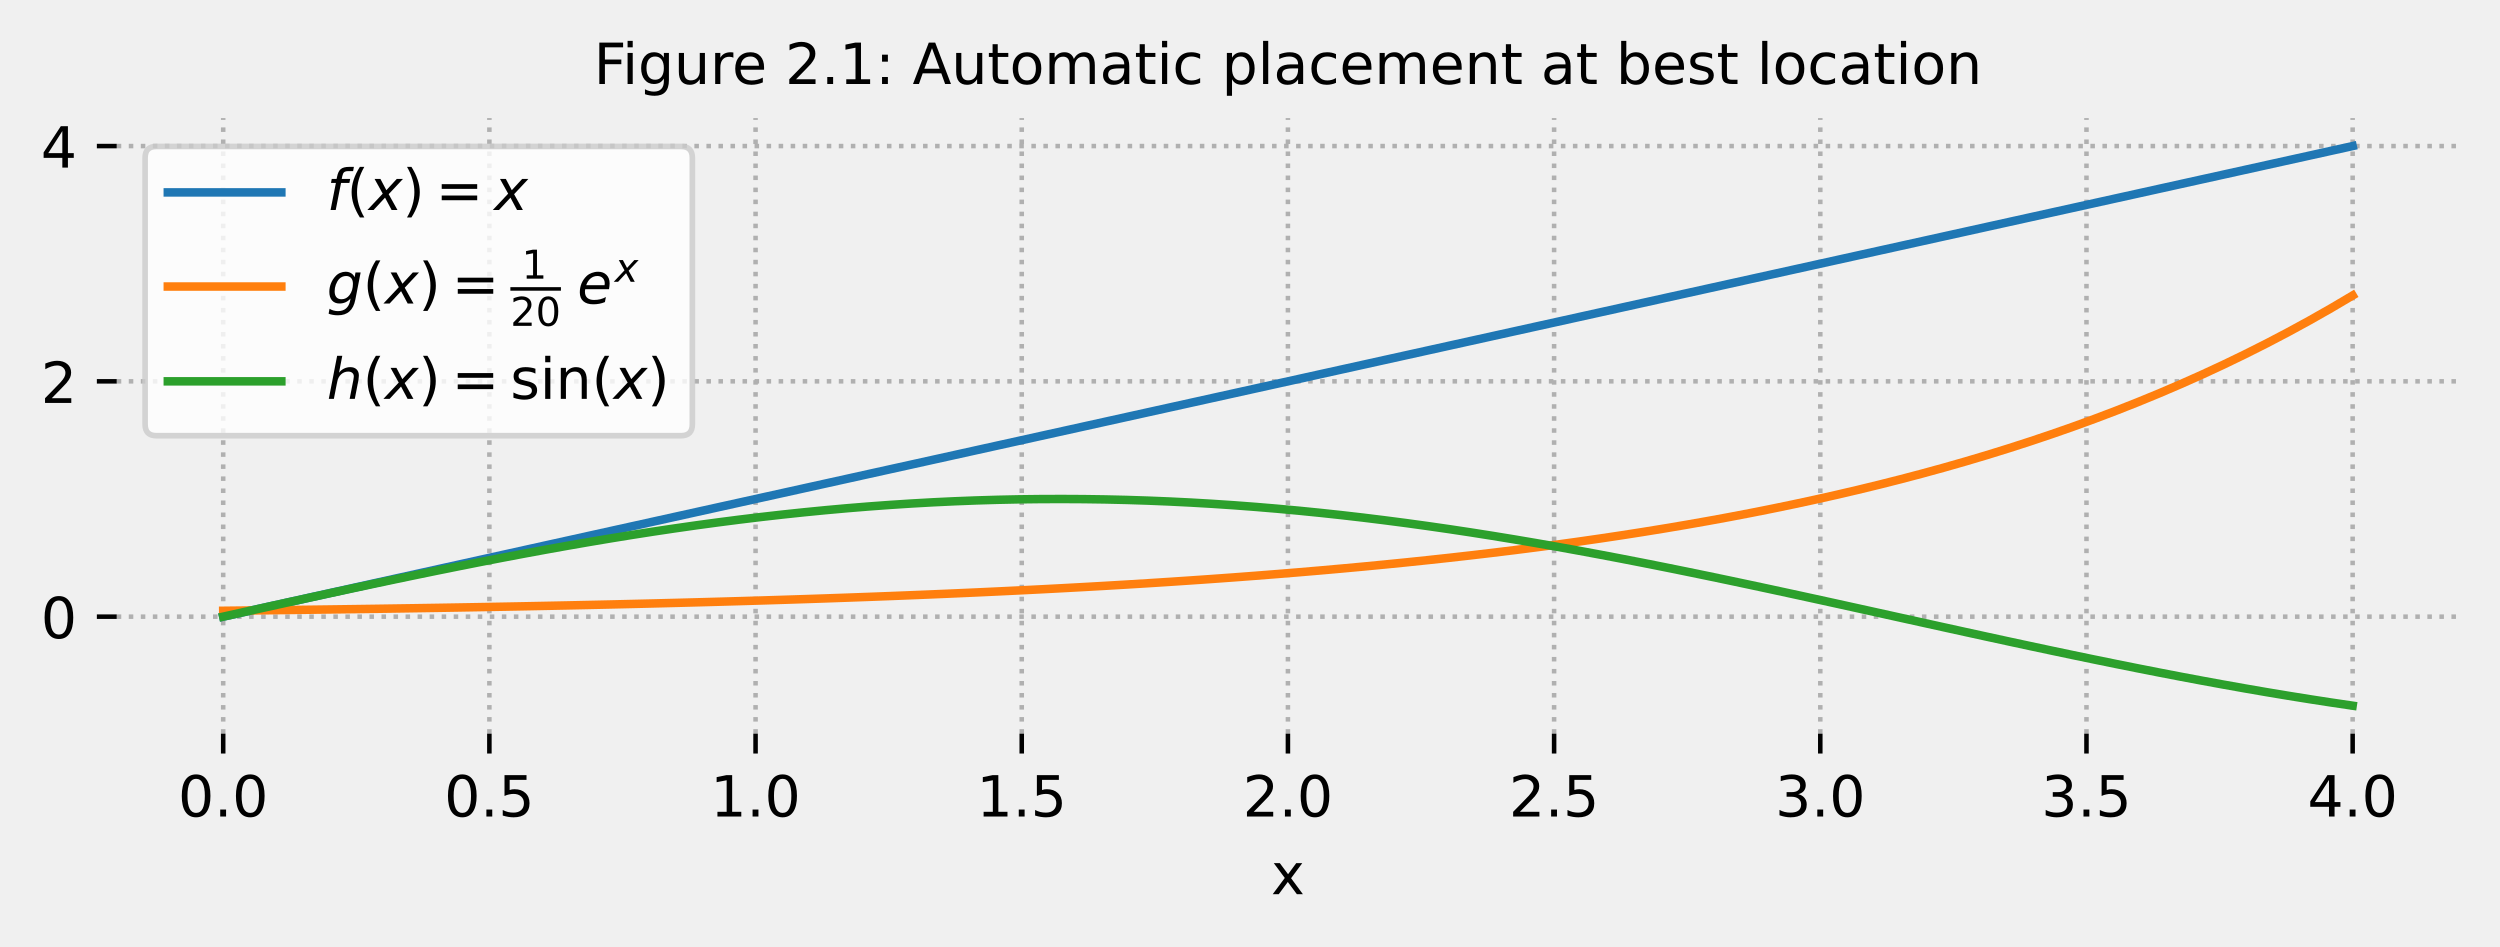
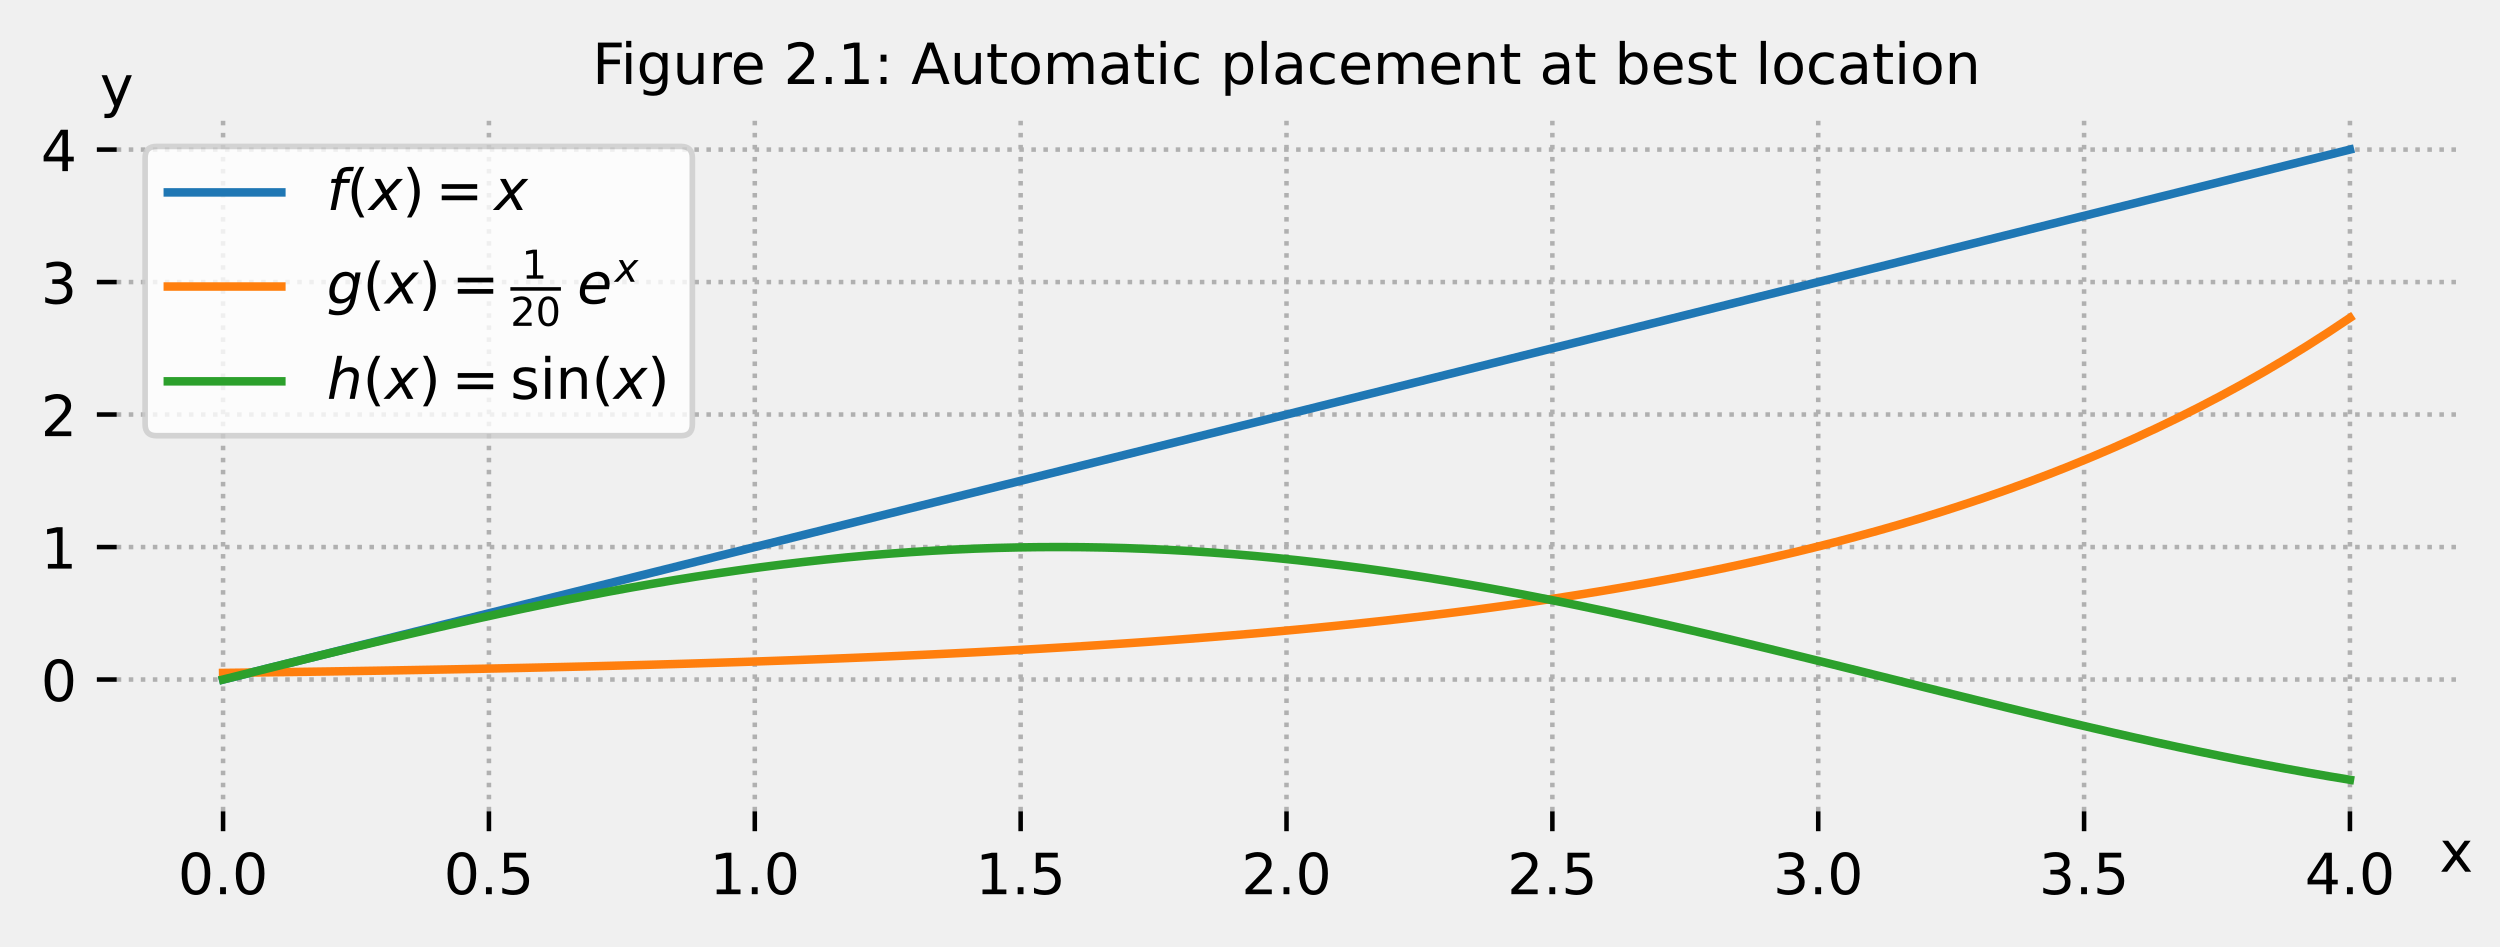
<svg xmlns="http://www.w3.org/2000/svg" xmlns:xlink="http://www.w3.org/1999/xlink" width="440.4pt" height="166.8pt" viewBox="0 0 440.4 166.8" version="1.1">
  <defs>
    <style type="text/css">*{stroke-linejoin: round; stroke-linecap: butt}</style>
  </defs>
  <g id="figure_1">
    <g id="patch_1">
      <path d="M 0 166.8  L 440.4 166.8  L 440.4 0  L 0 0  L 0 166.8  z " style="fill: none" />
    </g>
    <g id="axes_1">
      <g id="patch_2">
-         <path d="M 20.562 129.243  L 433.2 129.243  L 433.2 20.798  L 20.562 20.798  L 20.562 129.243  z " style="fill: none" />
+         <path d="M 20.562 142.921  L 432.7 142.921  L 432.7 20.798  L 20.562 20.798  L 20.562 142.921  z " style="fill: none" />
      </g>
      <g id="matplotlib.axis_1">
        <g id="xtick_1">
          <g id="line2d_1">
-             <path d="M 39.319 129.243  L 39.319 20.798  " clip-path="url(#pf565772fd4)" style="fill: none; stroke-dasharray: 0.8,1.32; stroke-dashoffset: 0; stroke: #b0b0b0; stroke-width: 0.8" />
+             <path d="M 39.296 142.921  L 39.296 20.798  " clip-path="url(#p6d0eeebe7b)" style="fill: none; stroke-dasharray: 0.8,1.32; stroke-dashoffset: 0; stroke: #b0b0b0; stroke-width: 0.8" />
          </g>
          <g id="line2d_2">
            <defs>
-               <path id="mf1ad1babe9" d="M 0 0  L 0 3.5  " style="stroke: #000000; stroke-width: 0.8" />
+               <path id="m2ac1b4bf46" d="M 0 0  L 0 3.5  " style="stroke: #000000; stroke-width: 0.8" />
            </defs>
            <g>
-               <use xlink:href="#mf1ad1babe9" x="39.319" y="129.243" style="stroke: #000000; stroke-width: 0.8" />
+               <use xlink:href="#m2ac1b4bf46" x="39.296" y="142.921" style="stroke: #000000; stroke-width: 0.8" />
            </g>
          </g>
          <g id="text_1">
-             <text style="font-size: 10px; font-family: 'DejaVu Sans', 'Bitstream Vera Sans', 'Computer Modern Sans Serif', 'Lucida Grande', 'Verdana', 'Geneva', 'Lucid', 'Arial', 'Helvetica', 'Avant Garde', sans-serif; text-anchor: middle" x="39.319" y="143.842" transform="rotate(-0 39.31873 143.8417)">0.0</text>
+             <text style="font-size: 10px; font-family: 'DejaVu Sans', 'Bitstream Vera Sans', 'Computer Modern Sans Serif', 'Lucida Grande', 'Verdana', 'Geneva', 'Lucid', 'Arial', 'Helvetica', 'Avant Garde', sans-serif; text-anchor: middle" x="39.296" y="157.52" transform="rotate(-0 39.296 157.5198)">0.0</text>
          </g>
        </g>
        <g id="xtick_2">
          <g id="line2d_3">
-             <path d="M 86.209 129.243  L 86.209 20.798  " clip-path="url(#pf565772fd4)" style="fill: none; stroke-dasharray: 0.8,1.32; stroke-dashoffset: 0; stroke: #b0b0b0; stroke-width: 0.8" />
+             <path d="M 86.13 142.921  L 86.13 20.798  " clip-path="url(#p6d0eeebe7b)" style="fill: none; stroke-dasharray: 0.8,1.32; stroke-dashoffset: 0; stroke: #b0b0b0; stroke-width: 0.8" />
          </g>
          <g id="line2d_4">
            <g>
-               <use xlink:href="#mf1ad1babe9" x="86.209" y="129.243" style="stroke: #000000; stroke-width: 0.8" />
+               <use xlink:href="#m2ac1b4bf46" x="86.13" y="142.921" style="stroke: #000000; stroke-width: 0.8" />
            </g>
          </g>
          <g id="text_2">
-             <text style="font-size: 10px; font-family: 'DejaVu Sans', 'Bitstream Vera Sans', 'Computer Modern Sans Serif', 'Lucida Grande', 'Verdana', 'Geneva', 'Lucid', 'Arial', 'Helvetica', 'Avant Garde', sans-serif; text-anchor: middle" x="86.209" y="143.842" transform="rotate(-0 86.2093 143.8417)">0.5</text>
+             <text style="font-size: 10px; font-family: 'DejaVu Sans', 'Bitstream Vera Sans', 'Computer Modern Sans Serif', 'Lucida Grande', 'Verdana', 'Geneva', 'Lucid', 'Arial', 'Helvetica', 'Avant Garde', sans-serif; text-anchor: middle" x="86.13" y="157.52" transform="rotate(-0 86.12975 157.5198)">0.5</text>
          </g>
        </g>
        <g id="xtick_3">
          <g id="line2d_5">
-             <path d="M 133.1 129.243  L 133.1 20.798  " clip-path="url(#pf565772fd4)" style="fill: none; stroke-dasharray: 0.8,1.32; stroke-dashoffset: 0; stroke: #b0b0b0; stroke-width: 0.8" />
+             <path d="M 132.964 142.921  L 132.964 20.798  " clip-path="url(#p6d0eeebe7b)" style="fill: none; stroke-dasharray: 0.8,1.32; stroke-dashoffset: 0; stroke: #b0b0b0; stroke-width: 0.8" />
          </g>
          <g id="line2d_6">
            <g>
-               <use xlink:href="#mf1ad1babe9" x="133.1" y="129.243" style="stroke: #000000; stroke-width: 0.8" />
+               <use xlink:href="#m2ac1b4bf46" x="132.964" y="142.921" style="stroke: #000000; stroke-width: 0.8" />
            </g>
          </g>
          <g id="text_3">
-             <text style="font-size: 10px; font-family: 'DejaVu Sans', 'Bitstream Vera Sans', 'Computer Modern Sans Serif', 'Lucida Grande', 'Verdana', 'Geneva', 'Lucid', 'Arial', 'Helvetica', 'Avant Garde', sans-serif; text-anchor: middle" x="133.1" y="143.842" transform="rotate(-0 133.0999 143.8417)">1.0</text>
+             <text style="font-size: 10px; font-family: 'DejaVu Sans', 'Bitstream Vera Sans', 'Computer Modern Sans Serif', 'Lucida Grande', 'Verdana', 'Geneva', 'Lucid', 'Arial', 'Helvetica', 'Avant Garde', sans-serif; text-anchor: middle" x="132.964" y="157.52" transform="rotate(-0 132.9635 157.5198)">1.0</text>
          </g>
        </g>
        <g id="xtick_4">
          <g id="line2d_7">
-             <path d="M 179.99 129.243  L 179.99 20.798  " clip-path="url(#pf565772fd4)" style="fill: none; stroke-dasharray: 0.8,1.32; stroke-dashoffset: 0; stroke: #b0b0b0; stroke-width: 0.8" />
+             <path d="M 179.797 142.921  L 179.797 20.798  " clip-path="url(#p6d0eeebe7b)" style="fill: none; stroke-dasharray: 0.8,1.32; stroke-dashoffset: 0; stroke: #b0b0b0; stroke-width: 0.8" />
          </g>
          <g id="line2d_8">
            <g>
-               <use xlink:href="#mf1ad1babe9" x="179.99" y="129.243" style="stroke: #000000; stroke-width: 0.8" />
+               <use xlink:href="#m2ac1b4bf46" x="179.797" y="142.921" style="stroke: #000000; stroke-width: 0.8" />
            </g>
          </g>
          <g id="text_4">
-             <text style="font-size: 10px; font-family: 'DejaVu Sans', 'Bitstream Vera Sans', 'Computer Modern Sans Serif', 'Lucida Grande', 'Verdana', 'Geneva', 'Lucid', 'Arial', 'Helvetica', 'Avant Garde', sans-serif; text-anchor: middle" x="179.99" y="143.842" transform="rotate(-0 179.9904 143.8417)">1.5</text>
+             <text style="font-size: 10px; font-family: 'DejaVu Sans', 'Bitstream Vera Sans', 'Computer Modern Sans Serif', 'Lucida Grande', 'Verdana', 'Geneva', 'Lucid', 'Arial', 'Helvetica', 'Avant Garde', sans-serif; text-anchor: middle" x="179.797" y="157.52" transform="rotate(-0 179.7973 157.5198)">1.5</text>
          </g>
        </g>
        <g id="xtick_5">
          <g id="line2d_9">
-             <path d="M 226.881 129.243  L 226.881 20.798  " clip-path="url(#pf565772fd4)" style="fill: none; stroke-dasharray: 0.8,1.32; stroke-dashoffset: 0; stroke: #b0b0b0; stroke-width: 0.8" />
+             <path d="M 226.631 142.921  L 226.631 20.798  " clip-path="url(#p6d0eeebe7b)" style="fill: none; stroke-dasharray: 0.8,1.32; stroke-dashoffset: 0; stroke: #b0b0b0; stroke-width: 0.8" />
          </g>
          <g id="line2d_10">
            <g>
-               <use xlink:href="#mf1ad1babe9" x="226.881" y="129.243" style="stroke: #000000; stroke-width: 0.8" />
+               <use xlink:href="#m2ac1b4bf46" x="226.631" y="142.921" style="stroke: #000000; stroke-width: 0.8" />
            </g>
          </g>
          <g id="text_5">
-             <text style="font-size: 10px; font-family: 'DejaVu Sans', 'Bitstream Vera Sans', 'Computer Modern Sans Serif', 'Lucida Grande', 'Verdana', 'Geneva', 'Lucid', 'Arial', 'Helvetica', 'Avant Garde', sans-serif; text-anchor: middle" x="226.881" y="143.842" transform="rotate(-0 226.881 143.8417)">2.0</text>
+             <text style="font-size: 10px; font-family: 'DejaVu Sans', 'Bitstream Vera Sans', 'Computer Modern Sans Serif', 'Lucida Grande', 'Verdana', 'Geneva', 'Lucid', 'Arial', 'Helvetica', 'Avant Garde', sans-serif; text-anchor: middle" x="226.631" y="157.52" transform="rotate(-0 226.631 157.5198)">2.0</text>
          </g>
        </g>
        <g id="xtick_6">
          <g id="line2d_11">
-             <path d="M 273.772 129.243  L 273.772 20.798  " clip-path="url(#pf565772fd4)" style="fill: none; stroke-dasharray: 0.8,1.32; stroke-dashoffset: 0; stroke: #b0b0b0; stroke-width: 0.8" />
+             <path d="M 273.465 142.921  L 273.465 20.798  " clip-path="url(#p6d0eeebe7b)" style="fill: none; stroke-dasharray: 0.8,1.32; stroke-dashoffset: 0; stroke: #b0b0b0; stroke-width: 0.8" />
          </g>
          <g id="line2d_12">
            <g>
-               <use xlink:href="#mf1ad1babe9" x="273.772" y="129.243" style="stroke: #000000; stroke-width: 0.8" />
+               <use xlink:href="#m2ac1b4bf46" x="273.465" y="142.921" style="stroke: #000000; stroke-width: 0.8" />
            </g>
          </g>
          <g id="text_6">
-             <text style="font-size: 10px; font-family: 'DejaVu Sans', 'Bitstream Vera Sans', 'Computer Modern Sans Serif', 'Lucida Grande', 'Verdana', 'Geneva', 'Lucid', 'Arial', 'Helvetica', 'Avant Garde', sans-serif; text-anchor: middle" x="273.772" y="143.842" transform="rotate(-0 273.7716 143.8417)">2.5</text>
+             <text style="font-size: 10px; font-family: 'DejaVu Sans', 'Bitstream Vera Sans', 'Computer Modern Sans Serif', 'Lucida Grande', 'Verdana', 'Geneva', 'Lucid', 'Arial', 'Helvetica', 'Avant Garde', sans-serif; text-anchor: middle" x="273.465" y="157.52" transform="rotate(-0 273.4648 157.5198)">2.5</text>
          </g>
        </g>
        <g id="xtick_7">
          <g id="line2d_13">
-             <path d="M 320.662 129.243  L 320.662 20.798  " clip-path="url(#pf565772fd4)" style="fill: none; stroke-dasharray: 0.8,1.32; stroke-dashoffset: 0; stroke: #b0b0b0; stroke-width: 0.8" />
+             <path d="M 320.299 142.921  L 320.299 20.798  " clip-path="url(#p6d0eeebe7b)" style="fill: none; stroke-dasharray: 0.8,1.32; stroke-dashoffset: 0; stroke: #b0b0b0; stroke-width: 0.8" />
          </g>
          <g id="line2d_14">
            <g>
-               <use xlink:href="#mf1ad1babe9" x="320.662" y="129.243" style="stroke: #000000; stroke-width: 0.8" />
+               <use xlink:href="#m2ac1b4bf46" x="320.299" y="142.921" style="stroke: #000000; stroke-width: 0.8" />
            </g>
          </g>
          <g id="text_7">
-             <text style="font-size: 10px; font-family: 'DejaVu Sans', 'Bitstream Vera Sans', 'Computer Modern Sans Serif', 'Lucida Grande', 'Verdana', 'Geneva', 'Lucid', 'Arial', 'Helvetica', 'Avant Garde', sans-serif; text-anchor: middle" x="320.662" y="143.842" transform="rotate(-0 320.6622 143.8417)">3.0</text>
+             <text style="font-size: 10px; font-family: 'DejaVu Sans', 'Bitstream Vera Sans', 'Computer Modern Sans Serif', 'Lucida Grande', 'Verdana', 'Geneva', 'Lucid', 'Arial', 'Helvetica', 'Avant Garde', sans-serif; text-anchor: middle" x="320.299" y="157.52" transform="rotate(-0 320.2985 157.5198)">3.0</text>
          </g>
        </g>
        <g id="xtick_8">
          <g id="line2d_15">
-             <path d="M 367.553 129.243  L 367.553 20.798  " clip-path="url(#pf565772fd4)" style="fill: none; stroke-dasharray: 0.8,1.32; stroke-dashoffset: 0; stroke: #b0b0b0; stroke-width: 0.8" />
+             <path d="M 367.132 142.921  L 367.132 20.798  " clip-path="url(#p6d0eeebe7b)" style="fill: none; stroke-dasharray: 0.8,1.32; stroke-dashoffset: 0; stroke: #b0b0b0; stroke-width: 0.8" />
          </g>
          <g id="line2d_16">
            <g>
-               <use xlink:href="#mf1ad1babe9" x="367.553" y="129.243" style="stroke: #000000; stroke-width: 0.8" />
+               <use xlink:href="#m2ac1b4bf46" x="367.132" y="142.921" style="stroke: #000000; stroke-width: 0.8" />
            </g>
          </g>
          <g id="text_8">
-             <text style="font-size: 10px; font-family: 'DejaVu Sans', 'Bitstream Vera Sans', 'Computer Modern Sans Serif', 'Lucida Grande', 'Verdana', 'Geneva', 'Lucid', 'Arial', 'Helvetica', 'Avant Garde', sans-serif; text-anchor: middle" x="367.553" y="143.842" transform="rotate(-0 367.5527 143.8417)">3.5</text>
+             <text style="font-size: 10px; font-family: 'DejaVu Sans', 'Bitstream Vera Sans', 'Computer Modern Sans Serif', 'Lucida Grande', 'Verdana', 'Geneva', 'Lucid', 'Arial', 'Helvetica', 'Avant Garde', sans-serif; text-anchor: middle" x="367.132" y="157.52" transform="rotate(-0 367.1323 157.5198)">3.5</text>
          </g>
        </g>
        <g id="xtick_9">
          <g id="line2d_17">
-             <path d="M 414.443 129.243  L 414.443 20.798  " clip-path="url(#pf565772fd4)" style="fill: none; stroke-dasharray: 0.8,1.32; stroke-dashoffset: 0; stroke: #b0b0b0; stroke-width: 0.8" />
+             <path d="M 413.966 142.921  L 413.966 20.798  " clip-path="url(#p6d0eeebe7b)" style="fill: none; stroke-dasharray: 0.8,1.32; stroke-dashoffset: 0; stroke: #b0b0b0; stroke-width: 0.8" />
          </g>
          <g id="line2d_18">
            <g>
-               <use xlink:href="#mf1ad1babe9" x="414.443" y="129.243" style="stroke: #000000; stroke-width: 0.8" />
+               <use xlink:href="#m2ac1b4bf46" x="413.966" y="142.921" style="stroke: #000000; stroke-width: 0.8" />
            </g>
          </g>
          <g id="text_9">
-             <text style="font-size: 10px; font-family: 'DejaVu Sans', 'Bitstream Vera Sans', 'Computer Modern Sans Serif', 'Lucida Grande', 'Verdana', 'Geneva', 'Lucid', 'Arial', 'Helvetica', 'Avant Garde', sans-serif; text-anchor: middle" x="414.443" y="143.842" transform="rotate(-0 414.4433 143.8417)">4.0</text>
+             <text style="font-size: 10px; font-family: 'DejaVu Sans', 'Bitstream Vera Sans', 'Computer Modern Sans Serif', 'Lucida Grande', 'Verdana', 'Geneva', 'Lucid', 'Arial', 'Helvetica', 'Avant Garde', sans-serif; text-anchor: middle" x="413.966" y="157.52" transform="rotate(-0 413.966 157.5198)">4.0</text>
          </g>
        </g>
        <g id="text_10">
-           <text style="font-size: 10px; font-family: 'DejaVu Sans', 'Bitstream Vera Sans', 'Computer Modern Sans Serif', 'Lucida Grande', 'Verdana', 'Geneva', 'Lucid', 'Arial', 'Helvetica', 'Avant Garde', sans-serif; text-anchor: middle" x="226.881" y="157.52" transform="rotate(-0 226.881 157.5198)">x</text>
+           <text style="font-size: 10px; font-family: 'DejaVu Sans', 'Bitstream Vera Sans', 'Computer Modern Sans Serif', 'Lucida Grande', 'Verdana', 'Geneva', 'Lucid', 'Arial', 'Helvetica', 'Avant Garde', sans-serif; text-anchor: middle" x="432.7" y="153.573" transform="rotate(-0 432.6995 153.5729)">x</text>
        </g>
      </g>
      <g id="matplotlib.axis_2">
        <g id="ytick_1">
          <g id="line2d_19">
-             <path d="M 20.562 108.629  L 433.2 108.629  " clip-path="url(#pf565772fd4)" style="fill: none; stroke-dasharray: 0.8,1.32; stroke-dashoffset: 0; stroke: #b0b0b0; stroke-width: 0.8" />
+             <path d="M 20.562 119.707  L 432.7 119.707  " clip-path="url(#p6d0eeebe7b)" style="fill: none; stroke-dasharray: 0.8,1.32; stroke-dashoffset: 0; stroke: #b0b0b0; stroke-width: 0.8" />
          </g>
          <g id="line2d_20">
            <defs>
-               <path id="m7a241165d4" d="M 0 0  L -3.5 0  " style="stroke: #000000; stroke-width: 0.8" />
+               <path id="ma2ac7d209b" d="M 0 0  L -3.5 0  " style="stroke: #000000; stroke-width: 0.8" />
            </defs>
            <g>
-               <use xlink:href="#m7a241165d4" x="20.562" y="108.629" style="stroke: #000000; stroke-width: 0.8" />
+               <use xlink:href="#ma2ac7d209b" x="20.562" y="119.707" style="stroke: #000000; stroke-width: 0.8" />
            </g>
          </g>
          <g id="text_11">
-             <text style="font-size: 10px; font-family: 'DejaVu Sans', 'Bitstream Vera Sans', 'Computer Modern Sans Serif', 'Lucida Grande', 'Verdana', 'Geneva', 'Lucid', 'Arial', 'Helvetica', 'Avant Garde', sans-serif; text-anchor: end" x="13.562" y="112.428" transform="rotate(-0 13.5625 112.4282)">0</text>
+             <text style="font-size: 10px; font-family: 'DejaVu Sans', 'Bitstream Vera Sans', 'Computer Modern Sans Serif', 'Lucida Grande', 'Verdana', 'Geneva', 'Lucid', 'Arial', 'Helvetica', 'Avant Garde', sans-serif; text-anchor: end" x="13.562" y="123.506" transform="rotate(-0 13.5625 123.5063)">0</text>
          </g>
        </g>
        <g id="ytick_2">
          <g id="line2d_21">
-             <path d="M 20.562 67.178  L 433.2 67.178  " clip-path="url(#pf565772fd4)" style="fill: none; stroke-dasharray: 0.8,1.32; stroke-dashoffset: 0; stroke: #b0b0b0; stroke-width: 0.8" />
+             <path d="M 20.562 96.368  L 432.7 96.368  " clip-path="url(#p6d0eeebe7b)" style="fill: none; stroke-dasharray: 0.8,1.32; stroke-dashoffset: 0; stroke: #b0b0b0; stroke-width: 0.8" />
          </g>
          <g id="line2d_22">
            <g>
-               <use xlink:href="#m7a241165d4" x="20.562" y="67.178" style="stroke: #000000; stroke-width: 0.8" />
+               <use xlink:href="#ma2ac7d209b" x="20.562" y="96.368" style="stroke: #000000; stroke-width: 0.8" />
            </g>
          </g>
          <g id="text_12">
-             <text style="font-size: 10px; font-family: 'DejaVu Sans', 'Bitstream Vera Sans', 'Computer Modern Sans Serif', 'Lucida Grande', 'Verdana', 'Geneva', 'Lucid', 'Arial', 'Helvetica', 'Avant Garde', sans-serif; text-anchor: end" x="13.562" y="70.978" transform="rotate(-0 13.5625 70.97759)">2</text>
+             <text style="font-size: 10px; font-family: 'DejaVu Sans', 'Bitstream Vera Sans', 'Computer Modern Sans Serif', 'Lucida Grande', 'Verdana', 'Geneva', 'Lucid', 'Arial', 'Helvetica', 'Avant Garde', sans-serif; text-anchor: end" x="13.562" y="100.167" transform="rotate(-0 13.5625 100.1669)">1</text>
          </g>
        </g>
        <g id="ytick_3">
          <g id="line2d_23">
-             <path d="M 20.562 25.728  L 433.2 25.728  " clip-path="url(#pf565772fd4)" style="fill: none; stroke-dasharray: 0.8,1.32; stroke-dashoffset: 0; stroke: #b0b0b0; stroke-width: 0.8" />
+             <path d="M 20.562 73.028  L 432.7 73.028  " clip-path="url(#p6d0eeebe7b)" style="fill: none; stroke-dasharray: 0.8,1.32; stroke-dashoffset: 0; stroke: #b0b0b0; stroke-width: 0.8" />
          </g>
          <g id="line2d_24">
            <g>
-               <use xlink:href="#m7a241165d4" x="20.562" y="25.728" style="stroke: #000000; stroke-width: 0.8" />
+               <use xlink:href="#ma2ac7d209b" x="20.562" y="73.028" style="stroke: #000000; stroke-width: 0.8" />
            </g>
          </g>
          <g id="text_13">
-             <text style="font-size: 10px; font-family: 'DejaVu Sans', 'Bitstream Vera Sans', 'Computer Modern Sans Serif', 'Lucida Grande', 'Verdana', 'Geneva', 'Lucid', 'Arial', 'Helvetica', 'Avant Garde', sans-serif; text-anchor: end" x="13.562" y="29.527" transform="rotate(-0 13.5625 29.52697)">4</text>
-           </g>
-         </g>
-       </g>
-       <g id="line2d_25">
-         <path d="M 39.319 108.629  L 43.108 107.792  L 46.897 106.954  L 50.686 106.117  L 54.475 105.279  L 58.264 104.442  L 62.054 103.605  L 65.843 102.767  L 69.632 101.93  L 73.421 101.093  L 77.21 100.255  L 80.999 99.418  L 84.788 98.58  L 88.578 97.743  L 92.367 96.906  L 96.156 96.068  L 99.945 95.231  L 103.734 94.393  L 107.523 93.556  L 111.312 92.719  L 115.101 91.881  L 118.891 91.044  L 122.68 90.206  L 126.469 89.369  L 130.258 88.532  L 134.047 87.694  L 137.836 86.857  L 141.625 86.02  L 145.415 85.182  L 149.204 84.345  L 152.993 83.507  L 156.782 82.67  L 160.571 81.833  L 164.36 80.995  L 168.149 80.158  L 171.939 79.32  L 175.728 78.483  L 179.517 77.646  L 183.306 76.808  L 187.095 75.971  L 190.884 75.134  L 194.673 74.296  L 198.462 73.459  L 202.252 72.621  L 206.041 71.784  L 209.83 70.947  L 213.619 70.109  L 217.408 69.272  L 221.197 68.434  L 224.986 67.597  L 228.776 66.76  L 232.565 65.922  L 236.354 65.085  L 240.143 64.248  L 243.932 63.41  L 247.721 62.573  L 251.51 61.735  L 255.3 60.898  L 259.089 60.061  L 262.878 59.223  L 266.667 58.386  L 270.456 57.548  L 274.245 56.711  L 278.034 55.874  L 281.823 55.036  L 285.613 54.199  L 289.402 53.361  L 293.191 52.524  L 296.98 51.687  L 300.769 50.849  L 304.558 50.012  L 308.347 49.175  L 312.137 48.337  L 315.926 47.5  L 319.715 46.662  L 323.504 45.825  L 327.293 44.988  L 331.082 44.15  L 334.871 43.313  L 338.661 42.475  L 342.45 41.638  L 346.239 40.801  L 350.028 39.963  L 353.817 39.126  L 357.606 38.289  L 361.395 37.451  L 365.185 36.614  L 368.974 35.776  L 372.763 34.939  L 376.552 34.102  L 380.341 33.264  L 384.13 32.427  L 387.919 31.589  L 391.708 30.752  L 395.498 29.915  L 399.287 29.077  L 403.076 28.24  L 406.865 27.403  L 410.654 26.565  L 414.443 25.728  " clip-path="url(#pf565772fd4)" style="fill: none; stroke: #1f77b4; stroke-width: 1.5; stroke-linecap: square" />
-       </g>
-       <g id="line2d_26">
-         <path d="M 39.319 107.593  L 43.108 107.55  L 46.897 107.506  L 50.686 107.459  L 54.475 107.411  L 58.264 107.361  L 62.054 107.308  L 65.843 107.254  L 69.632 107.197  L 73.421 107.138  L 77.21 107.077  L 80.999 107.013  L 84.788 106.946  L 88.578 106.877  L 92.367 106.805  L 96.156 106.729  L 99.945 106.651  L 103.734 106.569  L 107.523 106.485  L 111.312 106.396  L 115.101 106.304  L 118.891 106.208  L 122.68 106.108  L 126.469 106.004  L 130.258 105.896  L 134.047 105.784  L 137.836 105.666  L 141.625 105.544  L 145.415 105.417  L 149.204 105.284  L 152.993 105.147  L 156.782 105.003  L 160.571 104.853  L 164.36 104.698  L 168.149 104.536  L 171.939 104.367  L 175.728 104.191  L 179.517 104.008  L 183.306 103.818  L 187.095 103.619  L 190.884 103.413  L 194.673 103.198  L 198.462 102.974  L 202.252 102.741  L 206.041 102.498  L 209.83 102.245  L 213.619 101.982  L 217.408 101.708  L 221.197 101.422  L 224.986 101.125  L 228.776 100.816  L 232.565 100.494  L 236.354 100.158  L 240.143 99.809  L 243.932 99.445  L 247.721 99.067  L 251.51 98.672  L 255.3 98.262  L 259.089 97.834  L 262.878 97.389  L 266.667 96.926  L 270.456 96.443  L 274.245 95.941  L 278.034 95.418  L 281.823 94.873  L 285.613 94.306  L 289.402 93.715  L 293.191 93.1  L 296.98 92.46  L 300.769 91.793  L 304.558 91.099  L 308.347 90.376  L 312.137 89.624  L 315.926 88.84  L 319.715 88.024  L 323.504 87.175  L 327.293 86.29  L 331.082 85.369  L 334.871 84.41  L 338.661 83.411  L 342.45 82.372  L 346.239 81.289  L 350.028 80.162  L 353.817 78.988  L 357.606 77.766  L 361.395 76.493  L 365.185 75.168  L 368.974 73.789  L 372.763 72.352  L 376.552 70.856  L 380.341 69.299  L 384.13 67.677  L 387.919 65.989  L 391.708 64.231  L 395.498 62.4  L 399.287 60.494  L 403.076 58.509  L 406.865 56.443  L 410.654 54.291  L 414.443 52.051  " clip-path="url(#pf565772fd4)" style="fill: none; stroke: #ff7f0e; stroke-width: 1.5; stroke-linecap: square" />
-       </g>
-       <g id="line2d_27">
-         <path d="M 39.319 108.629  L 43.108 107.792  L 46.897 106.956  L 50.686 106.123  L 54.475 105.294  L 58.264 104.47  L 62.054 103.654  L 65.843 102.845  L 69.632 102.046  L 73.421 101.258  L 77.21 100.481  L 80.999 99.718  L 84.788 98.969  L 88.578 98.237  L 92.367 97.521  L 96.156 96.823  L 99.945 96.145  L 103.734 95.487  L 107.523 94.85  L 111.312 94.236  L 115.101 93.645  L 118.891 93.079  L 122.68 92.538  L 126.469 92.024  L 130.258 91.537  L 134.047 91.077  L 137.836 90.646  L 141.625 90.245  L 145.415 89.873  L 149.204 89.532  L 152.993 89.223  L 156.782 88.945  L 160.571 88.699  L 164.36 88.485  L 168.149 88.305  L 171.939 88.157  L 175.728 88.044  L 179.517 87.963  L 183.306 87.917  L 187.095 87.904  L 190.884 87.925  L 194.673 87.98  L 198.462 88.068  L 202.252 88.191  L 206.041 88.346  L 209.83 88.535  L 213.619 88.756  L 217.408 89.01  L 221.197 89.296  L 224.986 89.613  L 228.776 89.962  L 232.565 90.341  L 236.354 90.749  L 240.143 91.187  L 243.932 91.654  L 247.721 92.148  L 251.51 92.669  L 255.3 93.216  L 259.089 93.788  L 262.878 94.385  L 266.667 95.004  L 270.456 95.646  L 274.245 96.309  L 278.034 96.993  L 281.823 97.695  L 285.613 98.415  L 289.402 99.152  L 293.191 99.904  L 296.98 100.671  L 300.769 101.45  L 304.558 102.241  L 308.347 103.043  L 312.137 103.854  L 315.926 104.672  L 319.715 105.497  L 323.504 106.327  L 327.293 107.161  L 331.082 107.997  L 334.871 108.835  L 338.661 109.672  L 342.45 110.507  L 346.239 111.339  L 350.028 112.167  L 353.817 112.989  L 357.606 113.804  L 361.395 114.61  L 365.185 115.407  L 368.974 116.192  L 372.763 116.966  L 376.552 117.725  L 380.341 118.47  L 384.13 119.199  L 387.919 119.91  L 391.708 120.603  L 395.498 121.277  L 399.287 121.93  L 403.076 122.561  L 406.865 123.169  L 410.654 123.754  L 414.443 124.314  " clip-path="url(#pf565772fd4)" style="fill: none; stroke: #2ca02c; stroke-width: 1.5; stroke-linecap: square" />
-       </g>
-       <g id="text_14">
-         <text style="font-size: 10px; font-family: 'DejaVu Sans', 'Bitstream Vera Sans', 'Computer Modern Sans Serif', 'Lucida Grande', 'Verdana', 'Geneva', 'Lucid', 'Arial', 'Helvetica', 'Avant Garde', sans-serif; text-anchor: middle" x="226.881" y="14.798" transform="rotate(-0 226.881 14.79844)">Figure 2.1: Automatic placement at best location</text>
+             <text style="font-size: 10px; font-family: 'DejaVu Sans', 'Bitstream Vera Sans', 'Computer Modern Sans Serif', 'Lucida Grande', 'Verdana', 'Geneva', 'Lucid', 'Arial', 'Helvetica', 'Avant Garde', sans-serif; text-anchor: end" x="13.562" y="76.827" transform="rotate(-0 13.5625 76.82748)">2</text>
+           </g>
+         </g>
+         <g id="ytick_4">
+           <g id="line2d_25">
+             <path d="M 20.562 49.689  L 432.7 49.689  " clip-path="url(#p6d0eeebe7b)" style="fill: none; stroke-dasharray: 0.8,1.32; stroke-dashoffset: 0; stroke: #b0b0b0; stroke-width: 0.8" />
+           </g>
+           <g id="line2d_26">
+             <g>
+               <use xlink:href="#ma2ac7d209b" x="20.562" y="49.689" style="stroke: #000000; stroke-width: 0.8" />
+             </g>
+           </g>
+           <g id="text_14">
+             <text style="font-size: 10px; font-family: 'DejaVu Sans', 'Bitstream Vera Sans', 'Computer Modern Sans Serif', 'Lucida Grande', 'Verdana', 'Geneva', 'Lucid', 'Arial', 'Helvetica', 'Avant Garde', sans-serif; text-anchor: end" x="13.562" y="53.488" transform="rotate(-0 13.5625 53.48809)">3</text>
+           </g>
+         </g>
+         <g id="ytick_5">
+           <g id="line2d_27">
+             <path d="M 20.562 26.349  L 432.7 26.349  " clip-path="url(#p6d0eeebe7b)" style="fill: none; stroke-dasharray: 0.8,1.32; stroke-dashoffset: 0; stroke: #b0b0b0; stroke-width: 0.8" />
+           </g>
+           <g id="line2d_28">
+             <g>
+               <use xlink:href="#ma2ac7d209b" x="20.562" y="26.349" style="stroke: #000000; stroke-width: 0.8" />
+             </g>
+           </g>
+           <g id="text_15">
+             <text style="font-size: 10px; font-family: 'DejaVu Sans', 'Bitstream Vera Sans', 'Computer Modern Sans Serif', 'Lucida Grande', 'Verdana', 'Geneva', 'Lucid', 'Arial', 'Helvetica', 'Avant Garde', sans-serif; text-anchor: end" x="13.562" y="30.149" transform="rotate(-0 13.5625 30.1487)">4</text>
+           </g>
+         </g>
+         <g id="text_16">
+           <text style="font-size: 10px; font-family: 'DejaVu Sans', 'Bitstream Vera Sans', 'Computer Modern Sans Serif', 'Lucida Grande', 'Verdana', 'Geneva', 'Lucid', 'Arial', 'Helvetica', 'Avant Garde', sans-serif; text-anchor: middle" x="20.562" y="18.719" transform="rotate(-0 20.5625 18.71875)">y</text>
+         </g>
+       </g>
+       <g id="line2d_29">
+         <path d="M 39.296 119.707  L 43.081 118.764  L 46.865 117.821  L 50.65 116.878  L 54.434 115.935  L 58.219 114.992  L 62.003 114.049  L 65.788 113.106  L 69.572 112.163  L 73.357 111.22  L 77.141 110.277  L 80.926 109.334  L 84.711 108.391  L 88.495 107.448  L 92.28 106.505  L 96.064 105.562  L 99.849 104.619  L 103.633 103.676  L 107.418 102.733  L 111.202 101.79  L 114.987 100.847  L 118.771 99.904  L 122.556 98.961  L 126.341 98.018  L 130.125 97.075  L 133.91 96.132  L 137.694 95.189  L 141.479 94.246  L 145.263 93.303  L 149.048 92.36  L 152.832 91.417  L 156.617 90.474  L 160.401 89.531  L 164.186 88.588  L 167.971 87.645  L 171.755 86.702  L 175.54 85.759  L 179.324 84.816  L 183.109 83.873  L 186.893 82.93  L 190.678 81.987  L 194.462 81.044  L 198.247 80.101  L 202.031 79.158  L 205.816 78.215  L 209.601 77.272  L 213.385 76.329  L 217.17 75.386  L 220.954 74.443  L 224.739 73.5  L 228.523 72.557  L 232.308 71.614  L 236.092 70.671  L 239.877 69.728  L 243.661 68.785  L 247.446 67.842  L 251.231 66.899  L 255.015 65.956  L 258.8 65.013  L 262.584 64.07  L 266.369 63.127  L 270.153 62.184  L 273.938 61.241  L 277.722 60.298  L 281.507 59.355  L 285.291 58.412  L 289.076 57.469  L 292.861 56.526  L 296.645 55.583  L 300.43 54.64  L 304.214 53.697  L 307.999 52.754  L 311.783 51.811  L 315.568 50.868  L 319.352 49.925  L 323.137 48.982  L 326.921 48.039  L 330.706 47.096  L 334.491 46.153  L 338.275 45.21  L 342.06 44.267  L 345.844 43.324  L 349.629 42.381  L 353.413 41.438  L 357.198 40.495  L 360.982 39.552  L 364.767 38.609  L 368.551 37.666  L 372.336 36.723  L 376.121 35.78  L 379.905 34.837  L 383.69 33.894  L 387.474 32.951  L 391.259 32.008  L 395.043 31.065  L 398.828 30.122  L 402.612 29.178  L 406.397 28.235  L 410.181 27.292  L 413.966 26.349  " clip-path="url(#p6d0eeebe7b)" style="fill: none; stroke: #1f77b4; stroke-width: 1.5; stroke-linecap: square" />
+       </g>
+       <g id="line2d_30">
+         <path d="M 39.296 118.54  L 43.081 118.492  L 46.865 118.442  L 50.65 118.39  L 54.434 118.335  L 58.219 118.279  L 62.003 118.22  L 65.788 118.159  L 69.572 118.095  L 73.357 118.028  L 77.141 117.959  L 80.926 117.887  L 84.711 117.812  L 88.495 117.734  L 92.28 117.652  L 96.064 117.568  L 99.849 117.48  L 103.633 117.388  L 107.418 117.292  L 111.202 117.193  L 114.987 117.089  L 118.771 116.981  L 122.556 116.868  L 126.341 116.751  L 130.125 116.63  L 133.91 116.503  L 137.694 116.371  L 141.479 116.233  L 145.263 116.09  L 149.048 115.941  L 152.832 115.785  L 156.617 115.624  L 160.401 115.455  L 164.186 115.28  L 167.971 115.097  L 171.755 114.907  L 175.54 114.709  L 179.324 114.503  L 183.109 114.289  L 186.893 114.065  L 190.678 113.833  L 194.462 113.591  L 198.247 113.338  L 202.031 113.076  L 205.816 112.802  L 209.601 112.518  L 213.385 112.221  L 217.17 111.913  L 220.954 111.591  L 224.739 111.257  L 228.523 110.908  L 232.308 110.545  L 236.092 110.168  L 239.877 109.774  L 243.661 109.365  L 247.446 108.938  L 251.231 108.494  L 255.015 108.032  L 258.8 107.551  L 262.584 107.05  L 266.369 106.528  L 270.153 105.984  L 273.938 105.418  L 277.722 104.829  L 281.507 104.216  L 285.291 103.577  L 289.076 102.912  L 292.861 102.22  L 296.645 101.499  L 300.43 100.748  L 304.214 99.966  L 307.999 99.152  L 311.783 98.305  L 315.568 97.422  L 319.352 96.503  L 323.137 95.547  L 326.921 94.551  L 330.706 93.513  L 334.491 92.433  L 338.275 91.309  L 342.06 90.138  L 345.844 88.919  L 349.629 87.649  L 353.413 86.327  L 357.198 84.951  L 360.982 83.518  L 364.767 82.026  L 368.551 80.472  L 372.336 78.855  L 376.121 77.17  L 379.905 75.416  L 383.69 73.59  L 387.474 71.689  L 391.259 69.709  L 395.043 67.647  L 398.828 65.501  L 402.612 63.266  L 406.397 60.939  L 410.181 58.516  L 413.966 55.993  " clip-path="url(#p6d0eeebe7b)" style="fill: none; stroke: #ff7f0e; stroke-width: 1.5; stroke-linecap: square" />
+       </g>
+       <g id="line2d_31">
+         <path d="M 39.296 119.707  L 43.081 118.764  L 46.865 117.823  L 50.65 116.885  L 54.434 115.951  L 58.219 115.024  L 62.003 114.104  L 65.788 113.194  L 69.572 112.294  L 73.357 111.406  L 77.141 110.531  L 80.926 109.672  L 84.711 108.829  L 88.495 108.004  L 92.28 107.198  L 96.064 106.412  L 99.849 105.648  L 103.633 104.907  L 107.418 104.19  L 111.202 103.499  L 114.987 102.834  L 118.771 102.196  L 122.556 101.587  L 126.341 101.008  L 130.125 100.459  L 133.91 99.941  L 137.694 99.456  L 141.479 99.004  L 145.263 98.586  L 149.048 98.202  L 152.832 97.853  L 156.617 97.54  L 160.401 97.263  L 164.186 97.023  L 167.971 96.819  L 171.755 96.653  L 175.54 96.525  L 179.324 96.435  L 183.109 96.382  L 186.893 96.368  L 190.678 96.392  L 194.462 96.453  L 198.247 96.553  L 202.031 96.691  L 205.816 96.866  L 209.601 97.078  L 213.385 97.328  L 217.17 97.613  L 220.954 97.935  L 224.739 98.293  L 228.523 98.685  L 232.308 99.112  L 236.092 99.572  L 239.877 100.065  L 243.661 100.591  L 247.446 101.147  L 251.231 101.734  L 255.015 102.35  L 258.8 102.994  L 262.584 103.666  L 266.369 104.364  L 270.153 105.087  L 273.938 105.834  L 277.722 106.603  L 281.507 107.394  L 285.291 108.205  L 289.076 109.035  L 292.861 109.882  L 296.645 110.745  L 300.43 111.623  L 304.214 112.514  L 307.999 113.416  L 311.783 114.329  L 315.568 115.251  L 319.352 116.18  L 323.137 117.115  L 326.921 118.054  L 330.706 118.996  L 334.491 119.939  L 338.275 120.881  L 342.06 121.822  L 345.844 122.759  L 349.629 123.691  L 353.413 124.617  L 357.198 125.534  L 360.982 126.442  L 364.767 127.34  L 368.551 128.224  L 372.336 129.095  L 376.121 129.951  L 379.905 130.789  L 383.69 131.61  L 387.474 132.411  L 391.259 133.192  L 395.043 133.95  L 398.828 134.685  L 402.612 135.396  L 406.397 136.081  L 410.181 136.74  L 413.966 137.37  " clip-path="url(#p6d0eeebe7b)" style="fill: none; stroke: #2ca02c; stroke-width: 1.5; stroke-linecap: square" />
+       </g>
+       <g id="text_17">
+         <text style="font-size: 10px; font-family: 'DejaVu Sans', 'Bitstream Vera Sans', 'Computer Modern Sans Serif', 'Lucida Grande', 'Verdana', 'Geneva', 'Lucid', 'Arial', 'Helvetica', 'Avant Garde', sans-serif; text-anchor: middle" x="226.631" y="14.798" transform="rotate(-0 226.631 14.79844)">Figure 2.1: Automatic placement at best location</text>
      </g>
      <g id="legend_1">
        <g id="patch_3">
          <path d="M 27.562 76.755  L 119.963 76.755  Q 121.963 76.755 121.963 74.755  L 121.963 27.798  Q 121.963 25.798 119.963 25.798  L 27.562 25.798  Q 25.562 25.798 25.562 27.798  L 25.562 74.755  Q 25.562 76.755 27.562 76.755  z " style="fill: #ffffff; opacity: 0.8; stroke: #cccccc; stroke-linejoin: miter" />
        </g>
-         <g id="line2d_28">
+         <g id="line2d_32">
          <path d="M 29.562 33.897  L 39.562 33.897  L 49.562 33.897  " style="fill: none; stroke: #1f77b4; stroke-width: 1.5; stroke-linecap: square" />
        </g>
-         <g id="text_15">
+         <g id="text_18">
          <g transform="translate(57.5625 37.39688)">
            <text>
              <tspan x="0" y="-0.406" style="font-style: oblique; font-size: 10px; font-family: 'DejaVu Sans'">f</tspan>
              <tspan x="7.422" y="-0.406" style="font-style: oblique; font-size: 10px; font-family: 'DejaVu Sans'">x</tspan>
              <tspan x="29.517" y="-0.406" style="font-style: oblique; font-size: 10px; font-family: 'DejaVu Sans'">x</tspan>
              <tspan x="3.521" y="-0.406" style="font-size: 10px; font-family: 'DejaVu Sans'">(</tspan>
              <tspan x="13.34" y="-0.406" style="font-size: 10px; font-family: 'DejaVu Sans'">)</tspan>
              <tspan x="19.189" y="-0.406" style="font-size: 10px; font-family: 'DejaVu Sans'">=</tspan>
            </text>
          </g>
        </g>
-         <g id="line2d_29">
+         <g id="line2d_33">
          <path d="M 29.562 50.477  L 39.562 50.477  L 49.562 50.477  " style="fill: none; stroke: #ff7f0e; stroke-width: 1.5; stroke-linecap: square" />
        </g>
-         <g id="text_16">
+         <g id="text_19">
          <g transform="translate(57.5625 53.97656)">
            <text>
              <tspan x="0" y="-0.509" style="font-style: oblique; font-size: 10px; font-family: 'DejaVu Sans'">g</tspan>
              <tspan x="10.249" y="-0.509" style="font-style: oblique; font-size: 10px; font-family: 'DejaVu Sans'">x</tspan>
              <tspan x="44.125" y="-0.509" style="font-style: oblique; font-size: 10px; font-family: 'DejaVu Sans'">e</tspan>
              <tspan x="6.348" y="-0.509" style="font-size: 10px; font-family: 'DejaVu Sans'">(</tspan>
              <tspan x="16.167" y="-0.509" style="font-size: 10px; font-family: 'DejaVu Sans'">)</tspan>
              <tspan x="22.017" y="-0.509" style="font-size: 10px; font-family: 'DejaVu Sans'">=</tspan>
              <tspan x="32.344" y="3.428" style="font-size: 7px; font-family: 'DejaVu Sans'">2</tspan>
              <tspan x="34.344" y="-4.892" style="font-size: 7px; font-family: 'DejaVu Sans'">1</tspan>
              <tspan x="36.797" y="3.428" style="font-size: 7px; font-family: 'DejaVu Sans'">0</tspan>
              <tspan x="50.741" y="-4.338" style="font-style: oblique; font-size: 7px; font-family: 'DejaVu Sans'">x</tspan>
            </text>
            <rect x="32.344" y="-3.392" width="8.907" height="0.625" />
          </g>
        </g>
-         <g id="line2d_30">
+         <g id="line2d_34">
          <path d="M 29.562 67.175  L 39.562 67.175  L 49.562 67.175  " style="fill: none; stroke: #2ca02c; stroke-width: 1.5; stroke-linecap: square" />
        </g>
-         <g id="text_17">
+         <g id="text_20">
          <g transform="translate(57.5625 70.675)">
            <text>
              <tspan x="0" y="-0.406" style="font-style: oblique; font-size: 10px; font-family: 'DejaVu Sans'">h</tspan>
              <tspan x="10.239" y="-0.406" style="font-style: oblique; font-size: 10px; font-family: 'DejaVu Sans'">x</tspan>
              <tspan x="50.562" y="-0.406" style="font-style: oblique; font-size: 10px; font-family: 'DejaVu Sans'">x</tspan>
              <tspan x="6.338" y="-0.406" style="font-size: 10px; font-family: 'DejaVu Sans'">(</tspan>
              <tspan x="16.157" y="-0.406" style="font-size: 10px; font-family: 'DejaVu Sans'">)</tspan>
              <tspan x="22.007" y="-0.406" style="font-size: 10px; font-family: 'DejaVu Sans'">=</tspan>
              <tspan x="32.334" y="-0.406" style="font-size: 10px; font-family: 'DejaVu Sans'">s</tspan>
              <tspan x="37.544" y="-0.406" style="font-size: 10px; font-family: 'DejaVu Sans'">i</tspan>
              <tspan x="40.322" y="-0.406" style="font-size: 10px; font-family: 'DejaVu Sans'">n</tspan>
              <tspan x="46.66" y="-0.406" style="font-size: 10px; font-family: 'DejaVu Sans'">(</tspan>
              <tspan x="56.479" y="-0.406" style="font-size: 10px; font-family: 'DejaVu Sans'">)</tspan>
            </text>
          </g>
        </g>
      </g>
    </g>
  </g>
  <defs>
-     <clipPath id="pf565772fd4">
-       <rect x="20.562" y="20.798" width="412.637" height="108.445" />
+     <clipPath id="p6d0eeebe7b">
+       <rect x="20.562" y="20.798" width="412.137" height="122.123" />
    </clipPath>
  </defs>
</svg>
